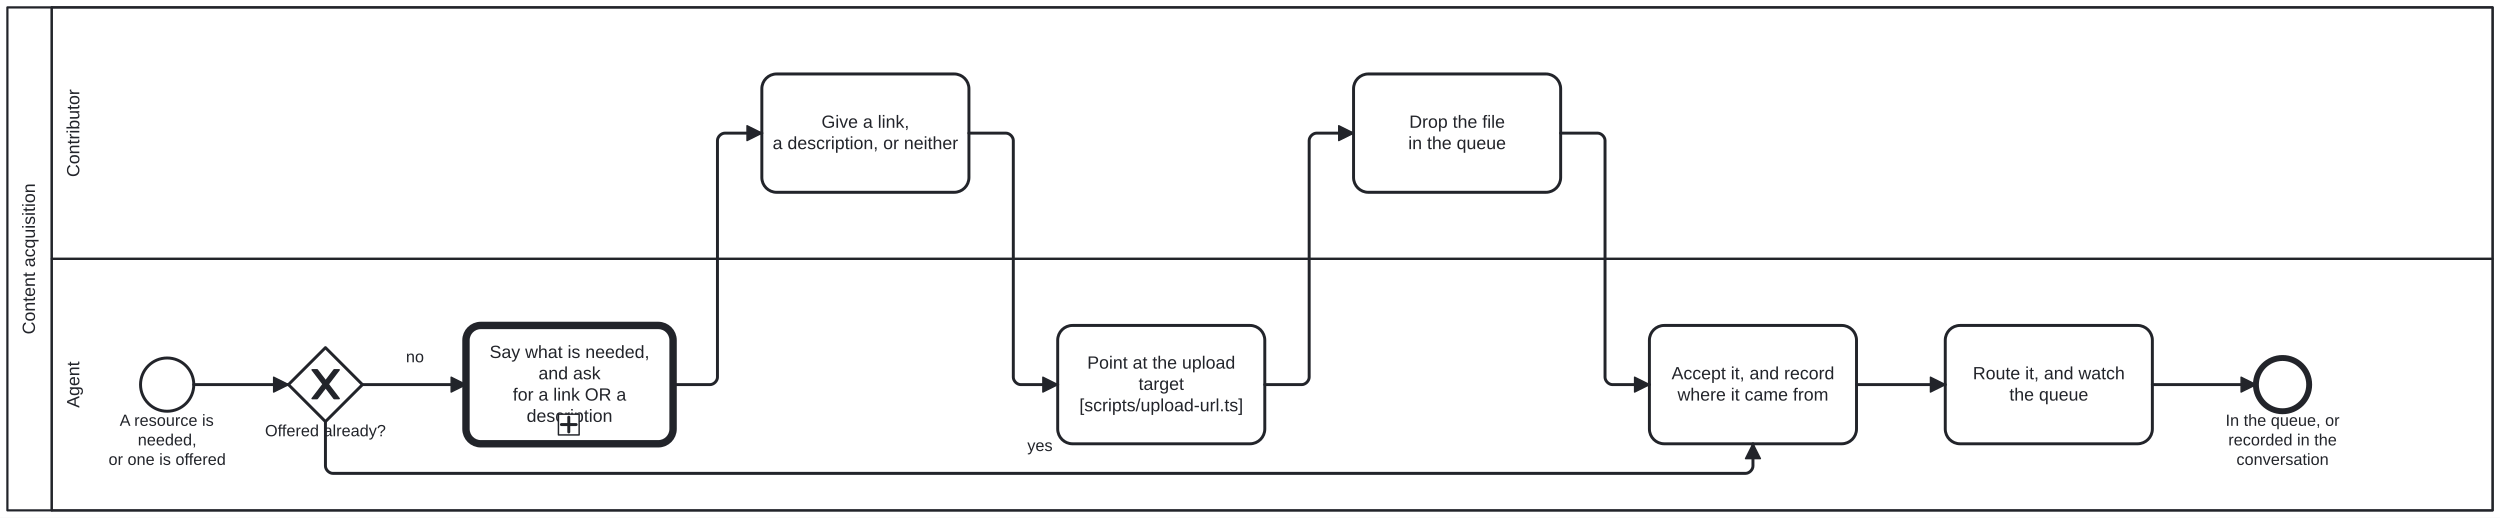
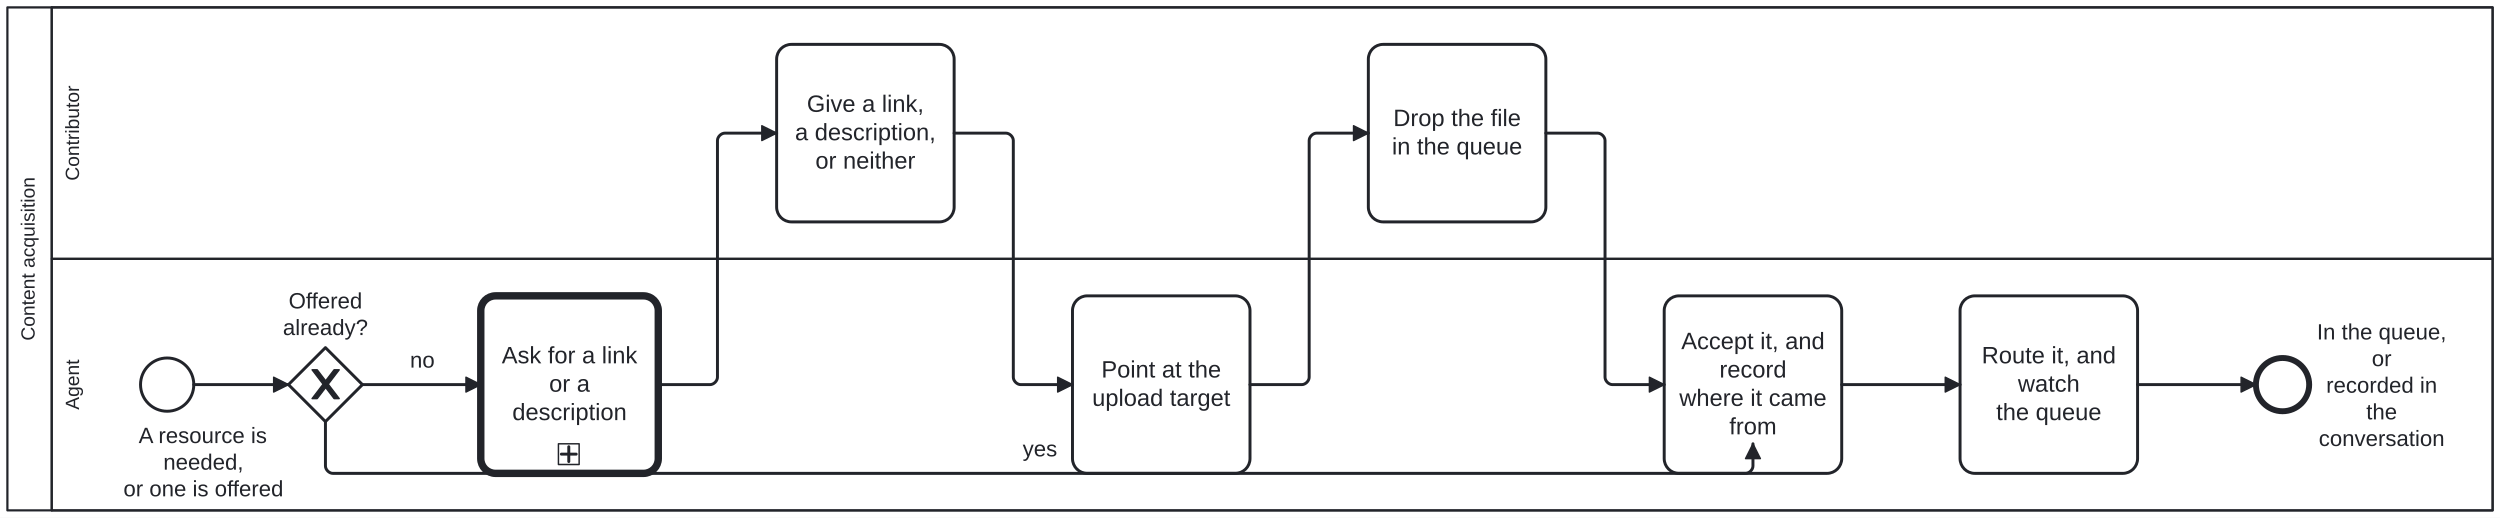
<svg xmlns="http://www.w3.org/2000/svg" width="100%" style="max-width:100%;height:auto" viewBox="155 75 1690 350" version="1.1">
  <rect x="155" y="75" width="1690" height="350" fill="#ffffff" />
  <g class="djs-group">
    <g class="djs-element djs-shape" data-element-id="Participant_Process_ContentAcquisition" style="display: block;" transform="matrix(1 0 0 1 160 80)">
      <g class="djs-visual">
        <rect x="0" y="0" width="1680" height="340" rx="0" ry="0" style="stroke-linecap: round; stroke-linejoin: round; stroke: rgb(34, 36, 42); stroke-width: 1.5px; fill: white; fill-opacity: 0.95;" />
        <path style="fill: none; stroke-linecap: round; stroke-linejoin: round; stroke: rgb(34, 36, 42); stroke-width: 1.5px;" d="M30,0L30,340" />
-         <text lineHeight="1.2" class="djs-label" style="font-family: Arial, sans-serif; font-size: 12px; font-weight: normal; fill: rgb(34, 36, 42);" transform="matrix(-1.83697e-16 -1 1 -1.83697e-16 0 340)">
-           <tspan x="118.968" y="18.6">Content acquisition</tspan>
+         <text lineHeight="1.05" class="djs-label" transform="matrix(-1.83697e-16 -1 1 -1.83697e-16 0 340)" style="font-family: Arial, sans-serif; font-size: 13px; font-weight: normal; fill: rgb(34, 36, 42);">
+           <tspan x="114.715" y="18.413">Content acquisition</tspan>
        </text>
      </g>
      <rect class="djs-hit djs-hit-all" x="0" y="0" width="1680" height="340" style="fill: none; stroke-opacity: 0; stroke: white; stroke-width: 15px;" />
    </g>
    <g class="djs-children">
      <g class="djs-group">
        <g class="djs-element djs-shape" data-element-id="Lane_Agent" style="display: block;" transform="matrix(1 0 0 1 190 250)">
          <g class="djs-visual">
            <rect x="0" y="0" width="1650" height="170" rx="0" ry="0" style="stroke-linecap: round; stroke-linejoin: round; stroke: rgb(34, 36, 42); stroke-width: 1.5px; fill: white; fill-opacity: 0.25;" />
-             <text lineHeight="1.2" class="djs-label" style="font-family: Arial, sans-serif; font-size: 12px; font-weight: normal; fill: rgb(34, 36, 42);" transform="matrix(-1.83697e-16 -1 1 -1.83697e-16 0 170)">
-               <tspan x="69.32" y="18.6">Agent</tspan>
+             <text lineHeight="1.05" class="djs-label" transform="matrix(-1.83697e-16 -1 1 -1.83697e-16 0 170)" style="font-family: Arial, sans-serif; font-size: 13px; font-weight: normal; fill: rgb(34, 36, 42);">
+               <tspan x="68.014" y="18.413">Agent</tspan>
            </text>
          </g>
          <rect class="djs-hit djs-hit-all" x="0" y="0" width="1650" height="170" style="fill: none; stroke-opacity: 0; stroke: white; stroke-width: 15px;" />
        </g>
      </g>
      <g class="djs-group">
        <g class="djs-element djs-shape" data-element-id="Lane_Person" style="display: block;" transform="matrix(1 0 0 1 190 80)">
          <g class="djs-visual">
            <rect x="0" y="0" width="1650" height="170" rx="0" ry="0" style="stroke-linecap: round; stroke-linejoin: round; stroke: rgb(34, 36, 42); stroke-width: 1.5px; fill: white; fill-opacity: 0.25;" />
-             <text lineHeight="1.2" class="djs-label" style="font-family: Arial, sans-serif; font-size: 12px; font-weight: normal; fill: rgb(34, 36, 42);" transform="matrix(-1.83697e-16 -1 1 -1.83697e-16 0 170)">
-               <tspan x="55.319" y="18.6">Contributor</tspan>
+             <text lineHeight="1.05" class="djs-label" transform="matrix(-1.83697e-16 -1 1 -1.83697e-16 0 170)" style="font-family: Arial, sans-serif; font-size: 13px; font-weight: normal; fill: rgb(34, 36, 42);">
+               <tspan x="52.846" y="18.413">Contributor</tspan>
            </text>
          </g>
          <rect class="djs-hit djs-hit-all" x="0" y="0" width="1650" height="170" style="fill: none; stroke-opacity: 0; stroke: white; stroke-width: 15px;" />
        </g>
      </g>
      <g class="djs-group">
        <g class="djs-element djs-shape" data-element-id="Start_Acquire" style="display: block;" transform="matrix(1 0 0 1 250 317)">
          <g class="djs-visual">
            <circle cx="18" cy="18" r="18" style="stroke-linecap: round; stroke-linejoin: round; stroke: rgb(34, 36, 42); stroke-width: 2px; fill: white; fill-opacity: 0.95;" />
          </g>
          <rect class="djs-hit djs-hit-all" x="0" y="0" width="36" height="36" style="fill: none; stroke-opacity: 0; stroke: white; stroke-width: 15px;" />
        </g>
      </g>
      <g class="djs-group">
-         <g class="djs-element djs-shape" data-element-id="Start_Acquire_label" style="display: block;" transform="matrix(1 0 0 1 228 353)">
-           <g class="djs-visual">
-             <text lineHeight="1.2" class="djs-label" style="font-family: Arial, sans-serif; font-size: 11px; font-weight: normal; fill: rgb(34, 36, 42);">
-               <tspan x="7.905" y="9.9">A resource is </tspan>
-               <tspan x="20.119" y="23.1">needed,</tspan>
-               <tspan x="0.353" y="36.3">or one is offered</tspan>
-             </text>
-           </g>
-           <rect class="djs-hit djs-hit-all" x="0" y="0" width="80" height="40" style="fill: none; stroke-opacity: 0; stroke: white; stroke-width: 15px;" />
+         <g class="djs-element djs-shape" data-element-id="Start_Acquire_label" style="display: block;" transform="matrix(1 0 0 1 238 361)">
+           <g class="djs-visual">
+             <text lineHeight="1.2" class="djs-label" style="font-family: Arial, sans-serif; font-size: 15px; font-weight: normal; fill: rgb(34, 36, 42);">
+               <tspan x="10.734" y="13.5">A resource is </tspan>
+               <tspan x="27.389" y="31.5">needed,</tspan>
+               <tspan x="0.436" y="49.5">or one is offered</tspan>
+             </text>
+           </g>
+           <rect class="djs-hit djs-hit-all" x="0" y="0" width="109" height="54" style="fill: none; stroke-opacity: 0; stroke: white; stroke-width: 15px;" />
        </g>
      </g>
      <g class="djs-group">
        <g class="djs-element djs-shape" data-element-id="GW_Offered" style="display: block;" transform="matrix(1 0 0 1 350 310)">
          <g class="djs-visual">
            <polygon points="25,0 50,25 25,50 0,25" style="stroke-linecap: round; stroke-linejoin: round; stroke: rgb(34, 36, 42); stroke-width: 2px; fill: white; fill-opacity: 0.95;" />
            <path d="m 16,15 7.429,9.714 -7.429,9.714 3.429,0 5.714,-7.464 5.714,7.464 3.429,0 -7.429,-9.714 7.429,-9.714 -3.429,0 -5.714,7.464 -5.714,-7.464 -3.429,0 z" style="fill: rgb(34, 36, 42); stroke-linecap: round; stroke-linejoin: round; stroke: rgb(34, 36, 42); stroke-width: 1px;" />
          </g>
          <rect class="djs-hit djs-hit-all" x="0" y="0" width="50" height="50" style="fill: none; stroke-opacity: 0; stroke: white; stroke-width: 15px;" />
        </g>
      </g>
      <g class="djs-group">
-         <g class="djs-element djs-shape" data-element-id="GW_Offered_label" style="display: block;" transform="matrix(1 0 0 1 334 360)">
-           <g class="djs-visual">
-             <text lineHeight="1.2" class="djs-label" style="font-family: Arial, sans-serif; font-size: 11px; font-weight: normal; fill: rgb(34, 36, 42);">
-               <tspan x="0.131" y="9.9">Offered already?</tspan>
-             </text>
-           </g>
-           <rect class="djs-hit djs-hit-all" x="0" y="0" width="82" height="14" style="fill: none; stroke-opacity: 0; stroke: white; stroke-width: 15px;" />
+         <g class="djs-element djs-shape" data-element-id="GW_Offered_label" style="display: block;" transform="matrix(1 0 0 1 346 270)">
+           <g class="djs-visual">
+             <text lineHeight="1.2" class="djs-label" style="font-family: Arial, sans-serif; font-size: 15px; font-weight: normal; fill: rgb(34, 36, 42);">
+               <tspan x="4.123" y="13.5">Offered </tspan>
+               <tspan x="0.23" y="31.5">already?</tspan>
+             </text>
+           </g>
+           <rect class="djs-hit djs-hit-all" x="0" y="0" width="58" height="36" style="fill: none; stroke-opacity: 0; stroke: white; stroke-width: 15px;" />
        </g>
      </g>
      <g class="djs-group">
        <a class="fa-subprocess-link" href="https://litlfred.github.io/folio-assistant/cat-harness/process/Process_AskThePerson" target="_top">
-           <g class="djs-element djs-shape" data-element-id="A_Ask" style="display: block;" transform="matrix(1 0 0 1 470 295)">
+           <g class="djs-element djs-shape" data-element-id="A_Ask" style="display: block;" transform="matrix(1 0 0 1 480 275)">
            <g class="djs-visual">
-               <rect x="0" y="0" width="140" height="80" rx="10" ry="10" style="stroke-linecap: round; stroke-linejoin: round; stroke: rgb(34, 36, 42); stroke-width: 5px; fill: white; fill-opacity: 0.95;" />
-               <text lineHeight="1.2" class="djs-label" style="font-family: Arial, sans-serif; font-size: 12px; font-weight: normal; fill: rgb(34, 36, 42);">
-                 <tspan x="15.965" y="22">Say what is needed, </tspan>
-                 <tspan x="48.985" y="36.4">and ask</tspan>
-                 <tspan x="31.653" y="50.8">for a link OR a </tspan>
-                 <tspan x="40.984" y="65.2">description</tspan>
+               <rect x="0" y="0" width="120" height="120" rx="10" ry="10" style="stroke-linecap: round; stroke-linejoin: round; stroke: rgb(34, 36, 42); stroke-width: 5px; fill: white; fill-opacity: 0.95;" />
+               <text lineHeight="1.2" class="djs-label" style="font-family: Arial, sans-serif; font-size: 16px; font-weight: normal; fill: rgb(34, 36, 42);">
+                 <tspan x="14.207" y="45.6">Ask for a link </tspan>
+                 <tspan x="46.215" y="64.8">or a </tspan>
+                 <tspan x="21.312" y="84">description</tspan>
              </text>
-               <rect x="0" y="0" width="14" height="14" rx="0" ry="0" style="stroke-linecap: round; stroke-linejoin: round; stroke: rgb(34, 36, 42); stroke-width: 1px; fill: white;" transform="matrix(1 0 0 1 62.5 60)" />
-               <path data-marker="sub-process" d="m62.5,60 m 7,2 l 0,10 m -5,-5 l 10,0" style="fill: white; stroke-linecap: round; stroke-linejoin: round; stroke: rgb(34, 36, 42); stroke-width: 2px;" />
+               <rect x="0" y="0" width="14" height="14" rx="0" ry="0" style="stroke-linecap: round; stroke-linejoin: round; stroke: rgb(34, 36, 42); stroke-width: 1px; fill: white;" transform="matrix(1 0 0 1 52.5 100)" />
+               <path data-marker="sub-process" d="m52.5,100 m 7,2 l 0,10 m -5,-5 l 10,0" style="fill: white; stroke-linecap: round; stroke-linejoin: round; stroke: rgb(34, 36, 42); stroke-width: 2px;" />
            </g>
-             <rect class="djs-hit djs-hit-all" x="0" y="0" width="140" height="80" style="fill: none; stroke-opacity: 0; stroke: white; stroke-width: 15px;" />
+             <rect class="djs-hit djs-hit-all" x="0" y="0" width="120" height="120" style="fill: none; stroke-opacity: 0; stroke: white; stroke-width: 15px;" />
          </g>
        </a>
      </g>
      <g class="djs-group">
-         <g class="djs-element djs-shape" data-element-id="P_Respond" style="display: block;" transform="matrix(1 0 0 1 670 125)">
-           <g class="djs-visual">
-             <rect x="0" y="0" width="140" height="80" rx="10" ry="10" style="stroke-linecap: round; stroke-linejoin: round; stroke: rgb(34, 36, 42); stroke-width: 2px; fill: white; fill-opacity: 0.95;" />
-             <text lineHeight="1.2" class="djs-label" style="font-family: Arial, sans-serif; font-size: 12px; font-weight: normal; fill: rgb(34, 36, 42);">
-               <tspan x="40.322" y="36.4">Give a link,</tspan>
-               <tspan x="7.299" y="50.8">a description, or neither</tspan>
-             </text>
-           </g>
-           <rect class="djs-hit djs-hit-all" x="0" y="0" width="140" height="80" style="fill: none; stroke-opacity: 0; stroke: white; stroke-width: 15px;" />
-         </g>
-       </g>
-       <g class="djs-group">
-         <g class="djs-element djs-shape" data-element-id="A_PointToUpload" style="display: block;" transform="matrix(1 0 0 1 870 295)">
-           <g class="djs-visual">
-             <rect x="0" y="0" width="140" height="80" rx="10" ry="10" style="stroke-linecap: round; stroke-linejoin: round; stroke: rgb(34, 36, 42); stroke-width: 2px; fill: white; fill-opacity: 0.95;" />
-             <text lineHeight="1.2" class="djs-label" style="font-family: Arial, sans-serif; font-size: 12px; font-weight: normal; fill: rgb(34, 36, 42);">
-               <tspan x="19.961" y="29.2">Point at the upload </tspan>
-               <tspan x="54.657" y="43.6">target</tspan>
-               <tspan x="14.646" y="58">[scripts/upload-url.ts]</tspan>
-             </text>
-           </g>
-           <rect class="djs-hit djs-hit-all" x="0" y="0" width="140" height="80" style="fill: none; stroke-opacity: 0; stroke: white; stroke-width: 15px;" />
-         </g>
-       </g>
-       <g class="djs-group">
-         <g class="djs-element djs-shape" data-element-id="P_Upload" style="display: block;" transform="matrix(1 0 0 1 1070 125)">
-           <g class="djs-visual">
-             <rect x="0" y="0" width="140" height="80" rx="10" ry="10" style="stroke-linecap: round; stroke-linejoin: round; stroke: rgb(34, 36, 42); stroke-width: 2px; fill: white; fill-opacity: 0.95;" />
-             <text lineHeight="1.2" class="djs-label" style="font-family: Arial, sans-serif; font-size: 12px; font-weight: normal; fill: rgb(34, 36, 42);">
-               <tspan x="37.65" y="36.4">Drop the file</tspan>
-               <tspan x="36.971" y="50.8">in the queue</tspan>
-             </text>
-           </g>
-           <rect class="djs-hit djs-hit-all" x="0" y="0" width="140" height="80" style="fill: none; stroke-opacity: 0; stroke: white; stroke-width: 15px;" />
-         </g>
-       </g>
-       <g class="djs-group">
-         <g class="djs-element djs-shape" data-element-id="A_Accept" style="display: block;" transform="matrix(1 0 0 1 1270 295)">
-           <g class="djs-visual">
-             <rect x="0" y="0" width="140" height="80" rx="10" ry="10" style="stroke-linecap: round; stroke-linejoin: round; stroke: rgb(34, 36, 42); stroke-width: 2px; fill: white; fill-opacity: 0.95;" />
-             <text lineHeight="1.2" class="djs-label" style="font-family: Arial, sans-serif; font-size: 12px; font-weight: normal; fill: rgb(34, 36, 42);">
-               <tspan x="14.972" y="36.4">Accept it, and record</tspan>
-               <tspan x="18.985" y="50.8">where it came from</tspan>
-             </text>
-           </g>
-           <rect class="djs-hit djs-hit-all" x="0" y="0" width="140" height="80" style="fill: none; stroke-opacity: 0; stroke: white; stroke-width: 15px;" />
-         </g>
-       </g>
-       <g class="djs-group">
-         <g class="djs-element djs-shape" data-element-id="A_Route" style="display: block;" transform="matrix(1 0 0 1 1470 295)">
-           <g class="djs-visual">
-             <rect x="0" y="0" width="140" height="80" rx="10" ry="10" style="stroke-linecap: round; stroke-linejoin: round; stroke: rgb(34, 36, 42); stroke-width: 2px; fill: white; fill-opacity: 0.95;" />
-             <text lineHeight="1.2" class="djs-label" style="font-family: Arial, sans-serif; font-size: 12px; font-weight: normal; fill: rgb(34, 36, 42);">
-               <tspan x="18.637" y="36.4">Route it, and watch</tspan>
-               <tspan x="43.308" y="50.8">the queue</tspan>
-             </text>
-           </g>
-           <rect class="djs-hit djs-hit-all" x="0" y="0" width="140" height="80" style="fill: none; stroke-opacity: 0; stroke: white; stroke-width: 15px;" />
+         <g class="djs-element djs-shape" data-element-id="P_Respond" style="display: block;" transform="matrix(1 0 0 1 680 105)">
+           <g class="djs-visual">
+             <rect x="0" y="0" width="120" height="120" rx="10" ry="10" style="stroke-linecap: round; stroke-linejoin: round; stroke: rgb(34, 36, 42); stroke-width: 2px; fill: white; fill-opacity: 0.95;" />
+             <text lineHeight="1.2" class="djs-label" style="font-family: Arial, sans-serif; font-size: 16px; font-weight: normal; fill: rgb(34, 36, 42);">
+               <tspan x="20.43" y="45.6">Give a link,</tspan>
+               <tspan x="12.418" y="64.8">a description, </tspan>
+               <tspan x="26.203" y="84">or neither</tspan>
+             </text>
+           </g>
+           <rect class="djs-hit djs-hit-all" x="0" y="0" width="120" height="120" style="fill: none; stroke-opacity: 0; stroke: white; stroke-width: 15px;" />
+         </g>
+       </g>
+       <g class="djs-group">
+         <g class="djs-element djs-shape" data-element-id="A_PointToUpload" style="display: block;" transform="matrix(1 0 0 1 880 275)">
+           <g class="djs-visual">
+             <rect x="0" y="0" width="120" height="120" rx="10" ry="10" style="stroke-linecap: round; stroke-linejoin: round; stroke: rgb(34, 36, 42); stroke-width: 2px; fill: white; fill-opacity: 0.95;" />
+             <text lineHeight="1.2" class="djs-label" style="font-family: Arial, sans-serif; font-size: 16px; font-weight: normal; fill: rgb(34, 36, 42);">
+               <tspan x="19.527" y="55.2">Point at the </tspan>
+               <tspan x="13.297" y="74.4">upload target</tspan>
+             </text>
+           </g>
+           <rect class="djs-hit djs-hit-all" x="0" y="0" width="120" height="120" style="fill: none; stroke-opacity: 0; stroke: white; stroke-width: 15px;" />
+         </g>
+       </g>
+       <g class="djs-group">
+         <g class="djs-element djs-shape" data-element-id="P_Upload" style="display: block;" transform="matrix(1 0 0 1 1080 105)">
+           <g class="djs-visual">
+             <rect x="0" y="0" width="120" height="120" rx="10" ry="10" style="stroke-linecap: round; stroke-linejoin: round; stroke: rgb(34, 36, 42); stroke-width: 2px; fill: white; fill-opacity: 0.95;" />
+             <text lineHeight="1.2" class="djs-label" style="font-family: Arial, sans-serif; font-size: 16px; font-weight: normal; fill: rgb(34, 36, 42);">
+               <tspan x="16.867" y="55.2">Drop the file</tspan>
+               <tspan x="15.961" y="74.4">in the queue</tspan>
+             </text>
+           </g>
+           <rect class="djs-hit djs-hit-all" x="0" y="0" width="120" height="120" style="fill: none; stroke-opacity: 0; stroke: white; stroke-width: 15px;" />
+         </g>
+       </g>
+       <g class="djs-group">
+         <g class="djs-element djs-shape" data-element-id="A_Accept" style="display: block;" transform="matrix(1 0 0 1 1280 275)">
+           <g class="djs-visual">
+             <rect x="0" y="0" width="120" height="120" rx="10" ry="10" style="stroke-linecap: round; stroke-linejoin: round; stroke: rgb(34, 36, 42); stroke-width: 2px; fill: white; fill-opacity: 0.95;" />
+             <text lineHeight="1.2" class="djs-label" style="font-family: Arial, sans-serif; font-size: 16px; font-weight: normal; fill: rgb(34, 36, 42);">
+               <tspan x="11.527" y="36">Accept it, and </tspan>
+               <tspan x="37.324" y="55.2">record</tspan>
+               <tspan x="10.203" y="74.4">where it came </tspan>
+               <tspan x="44" y="93.6">from</tspan>
+             </text>
+           </g>
+           <rect class="djs-hit djs-hit-all" x="0" y="0" width="120" height="120" style="fill: none; stroke-opacity: 0; stroke: white; stroke-width: 15px;" />
+         </g>
+       </g>
+       <g class="djs-group">
+         <g class="djs-element djs-shape" data-element-id="A_Route" style="display: block;" transform="matrix(1 0 0 1 1480 275)">
+           <g class="djs-visual">
+             <rect x="0" y="0" width="120" height="120" rx="10" ry="10" style="stroke-linecap: round; stroke-linejoin: round; stroke: rgb(34, 36, 42); stroke-width: 2px; fill: white; fill-opacity: 0.95;" />
+             <text lineHeight="1.2" class="djs-label" style="font-family: Arial, sans-serif; font-size: 16px; font-weight: normal; fill: rgb(34, 36, 42);">
+               <tspan x="14.637" y="45.6">Route it, and </tspan>
+               <tspan x="39.102" y="64.8">watch</tspan>
+               <tspan x="24.41" y="84">the queue</tspan>
+             </text>
+           </g>
+           <rect class="djs-hit djs-hit-all" x="0" y="0" width="120" height="120" style="fill: none; stroke-opacity: 0; stroke: white; stroke-width: 15px;" />
        </g>
      </g>
      <g class="djs-group">
        <g class="djs-element djs-shape" data-element-id="End_Acquired" style="display: block;" transform="matrix(1 0 0 1 1680 317)">
          <g class="djs-visual">
            <circle cx="18" cy="18" r="18" style="stroke-linecap: round; stroke-linejoin: round; stroke: rgb(34, 36, 42); stroke-width: 4px; fill: white; fill-opacity: 0.95;" />
          </g>
          <rect class="djs-hit djs-hit-all" x="0" y="0" width="36" height="36" style="fill: none; stroke-opacity: 0; stroke: white; stroke-width: 15px;" />
        </g>
      </g>
      <g class="djs-group">
-         <g class="djs-element djs-shape" data-element-id="End_Acquired_label" style="display: block;" transform="matrix(1 0 0 1 1659 353)">
-           <g class="djs-visual">
-             <text lineHeight="1.2" class="djs-label" style="font-family: Arial, sans-serif; font-size: 11px; font-weight: normal; fill: rgb(34, 36, 42);">
-               <tspan x="0.47" y="9.9">In the queue, or</tspan>
-               <tspan x="2.31" y="23.1">recorded in the</tspan>
-               <tspan x="7.815" y="36.3">conversation</tspan>
-             </text>
-           </g>
-           <rect class="djs-hit djs-hit-all" x="0" y="0" width="78" height="40" style="fill: none; stroke-opacity: 0; stroke: white; stroke-width: 15px;" />
+         <g class="djs-element djs-shape" data-element-id="End_Acquired_label" style="display: block;" transform="matrix(1 0 0 1 1721 291)">
+           <g class="djs-visual">
+             <text lineHeight="1.2" class="djs-label" style="font-family: Arial, sans-serif; font-size: 15px; font-weight: normal; fill: rgb(34, 36, 42);">
+               <tspan x="0.212" y="13.5">In the queue,</tspan>
+               <tspan x="37.331" y="31.5">or</tspan>
+               <tspan x="6.478" y="49.5">recorded in </tspan>
+               <tspan x="33.574" y="67.5">the </tspan>
+               <tspan x="1.476" y="85.5">conversation</tspan>
+             </text>
+           </g>
+           <rect class="djs-hit djs-hit-all" x="0" y="0" width="88" height="90" style="fill: none; stroke-opacity: 0; stroke: white; stroke-width: 15px;" />
        </g>
      </g>
      <g class="djs-group">
        <g class="djs-element djs-connection" data-element-id="SF_CA_1" style="display: block;">
          <g class="djs-visual">
            <defs>
              <marker id="folio-marker-1" viewBox="0 0 20 20" refX="11" refY="10" markerWidth="10" markerHeight="10" orient="auto">
                <path d="M 1 5 L 11 10 L 1 15 Z" style="stroke-linecap: round; stroke-linejoin: round; stroke: rgb(34, 36, 42); stroke-width: 1px; fill: rgb(34, 36, 42);" />
              </marker>
            </defs>
            <path data-corner-radius="5" style="fill: none; stroke-linecap: round; stroke-linejoin: round; stroke: rgb(34, 36, 42); stroke-width: 2px; marker-end: url('#folio-marker-1');" d="M286,335L350,335" />
          </g>
          <path d="M286,335L350,335" class="djs-hit djs-hit-stroke" style="fill: none; stroke-opacity: 0; stroke: white; stroke-width: 15px;" />
        </g>
      </g>
      <g class="djs-group">
        <g class="djs-element djs-connection" data-element-id="SF_CA_2" style="display: block;">
          <g class="djs-visual">
            <defs>
              <marker id="folio-marker-2" viewBox="0 0 20 20" refX="11" refY="10" markerWidth="10" markerHeight="10" orient="auto">
                <path d="M 1 5 L 11 10 L 1 15 Z" style="stroke-linecap: round; stroke-linejoin: round; stroke: rgb(34, 36, 42); stroke-width: 1px; fill: rgb(34, 36, 42);" />
              </marker>
            </defs>
-             <path data-corner-radius="5" style="fill: none; stroke-linecap: round; stroke-linejoin: round; stroke: rgb(34, 36, 42); stroke-width: 2px; marker-end: url('#folio-marker-2');" d="M400,335L470,335" />
-           </g>
-           <path d="M400,335L470,335" class="djs-hit djs-hit-stroke" style="fill: none; stroke-opacity: 0; stroke: white; stroke-width: 15px;" />
-         </g>
-       </g>
-       <g class="djs-group">
-         <g class="djs-element djs-shape" data-element-id="SF_CA_2_label" style="display: block;" transform="matrix(1 0 0 1 429 310)">
-           <g class="djs-visual">
-             <text lineHeight="1.2" class="djs-label" style="font-family: Arial, sans-serif; font-size: 11px; font-weight: normal; fill: rgb(34, 36, 42);">
-               <tspan x="0.382" y="9.9">no</tspan>
-             </text>
-           </g>
-           <rect class="djs-hit djs-hit-all" x="0" y="0" width="13" height="14" style="fill: none; stroke-opacity: 0; stroke: white; stroke-width: 15px;" />
+             <path data-corner-radius="5" style="fill: none; stroke-linecap: round; stroke-linejoin: round; stroke: rgb(34, 36, 42); stroke-width: 2px; marker-end: url('#folio-marker-2');" d="M400,335L480,335" />
+           </g>
+           <path d="M400,335L480,335" class="djs-hit djs-hit-stroke" style="fill: none; stroke-opacity: 0; stroke: white; stroke-width: 15px;" />
+         </g>
+       </g>
+       <g class="djs-group">
+         <g class="djs-element djs-shape" data-element-id="SF_CA_2_label" style="display: block;" transform="matrix(1 0 0 1 432 310)">
+           <g class="djs-visual">
+             <text lineHeight="1.2" class="djs-label" style="font-family: Arial, sans-serif; font-size: 15px; font-weight: normal; fill: rgb(34, 36, 42);">
+               <tspan x="0.158" y="13.5">no</tspan>
+             </text>
+           </g>
+           <rect class="djs-hit djs-hit-all" x="0" y="0" width="17" height="18" style="fill: none; stroke-opacity: 0; stroke: white; stroke-width: 15px;" />
        </g>
      </g>
      <g class="djs-group">
        <g class="djs-element djs-connection" data-element-id="SF_CA_3" style="display: block;">
          <g class="djs-visual">
            <defs>
              <marker id="folio-marker-3" viewBox="0 0 20 20" refX="11" refY="10" markerWidth="10" markerHeight="10" orient="auto">
                <path d="M 1 5 L 11 10 L 1 15 Z" style="stroke-linecap: round; stroke-linejoin: round; stroke: rgb(34, 36, 42); stroke-width: 1px; fill: rgb(34, 36, 42);" />
              </marker>
            </defs>
-             <path data-corner-radius="5" style="fill: none; stroke-linecap: round; stroke-linejoin: round; stroke: rgb(34, 36, 42); stroke-width: 2px; marker-end: url('#folio-marker-3');" d="M610,335L635,335C637.5,335,640,332.5,640,330L640,170C640,167.5,642.5,165,645,165L670,165" />
-           </g>
-           <path d="M610,335L640,335L640,165L670,165" class="djs-hit djs-hit-stroke" style="fill: none; stroke-opacity: 0; stroke: white; stroke-width: 15px;" />
+             <path data-corner-radius="5" style="fill: none; stroke-linecap: round; stroke-linejoin: round; stroke: rgb(34, 36, 42); stroke-width: 2px; marker-end: url('#folio-marker-3');" d="M600,335L635,335C637.5,335,640,332.5,640,330L640,170C640,167.5,642.5,165,645,165L680,165" />
+           </g>
+           <path d="M600,335L640,335L640,165L680,165" class="djs-hit djs-hit-stroke" style="fill: none; stroke-opacity: 0; stroke: white; stroke-width: 15px;" />
        </g>
      </g>
      <g class="djs-group">
        <g class="djs-element djs-connection" data-element-id="SF_CA_4" style="display: block;">
          <g class="djs-visual">
            <defs>
              <marker id="folio-marker-4" viewBox="0 0 20 20" refX="11" refY="10" markerWidth="10" markerHeight="10" orient="auto">
                <path d="M 1 5 L 11 10 L 1 15 Z" style="stroke-linecap: round; stroke-linejoin: round; stroke: rgb(34, 36, 42); stroke-width: 1px; fill: rgb(34, 36, 42);" />
              </marker>
            </defs>
-             <path data-corner-radius="5" style="fill: none; stroke-linecap: round; stroke-linejoin: round; stroke: rgb(34, 36, 42); stroke-width: 2px; marker-end: url('#folio-marker-4');" d="M810,165L835,165C837.5,165,840,167.5,840,170L840,330C840,332.5,842.5,335,845,335L870,335" />
-           </g>
-           <path d="M810,165L840,165L840,335L870,335" class="djs-hit djs-hit-stroke" style="fill: none; stroke-opacity: 0; stroke: white; stroke-width: 15px;" />
+             <path data-corner-radius="5" style="fill: none; stroke-linecap: round; stroke-linejoin: round; stroke: rgb(34, 36, 42); stroke-width: 2px; marker-end: url('#folio-marker-4');" d="M800,165L835,165C837.5,165,840,167.5,840,170L840,330C840,332.5,842.5,335,845,335L880,335" />
+           </g>
+           <path d="M800,165L840,165L840,335L880,335" class="djs-hit djs-hit-stroke" style="fill: none; stroke-opacity: 0; stroke: white; stroke-width: 15px;" />
        </g>
      </g>
      <g class="djs-group">
        <g class="djs-element djs-connection" data-element-id="SF_CA_5" style="display: block;">
          <g class="djs-visual">
            <defs>
              <marker id="folio-marker-5" viewBox="0 0 20 20" refX="11" refY="10" markerWidth="10" markerHeight="10" orient="auto">
                <path d="M 1 5 L 11 10 L 1 15 Z" style="stroke-linecap: round; stroke-linejoin: round; stroke: rgb(34, 36, 42); stroke-width: 1px; fill: rgb(34, 36, 42);" />
              </marker>
            </defs>
-             <path data-corner-radius="5" style="fill: none; stroke-linecap: round; stroke-linejoin: round; stroke: rgb(34, 36, 42); stroke-width: 2px; marker-end: url('#folio-marker-5');" d="M1010,335L1035,335C1037.5,335,1040,332.5,1040,330L1040,170C1040,167.5,1042.5,165,1045,165L1070,165" />
-           </g>
-           <path d="M1010,335L1040,335L1040,165L1070,165" class="djs-hit djs-hit-stroke" style="fill: none; stroke-opacity: 0; stroke: white; stroke-width: 15px;" />
+             <path data-corner-radius="5" style="fill: none; stroke-linecap: round; stroke-linejoin: round; stroke: rgb(34, 36, 42); stroke-width: 2px; marker-end: url('#folio-marker-5');" d="M1000,335L1035,335C1037.5,335,1040,332.5,1040,330L1040,170C1040,167.5,1042.5,165,1045,165L1080,165" />
+           </g>
+           <path d="M1000,335L1040,335L1040,165L1080,165" class="djs-hit djs-hit-stroke" style="fill: none; stroke-opacity: 0; stroke: white; stroke-width: 15px;" />
        </g>
      </g>
      <g class="djs-group">
        <g class="djs-element djs-connection" data-element-id="SF_CA_6" style="display: block;">
          <g class="djs-visual">
            <defs>
              <marker id="folio-marker-6" viewBox="0 0 20 20" refX="11" refY="10" markerWidth="10" markerHeight="10" orient="auto">
                <path d="M 1 5 L 11 10 L 1 15 Z" style="stroke-linecap: round; stroke-linejoin: round; stroke: rgb(34, 36, 42); stroke-width: 1px; fill: rgb(34, 36, 42);" />
              </marker>
            </defs>
-             <path data-corner-radius="5" style="fill: none; stroke-linecap: round; stroke-linejoin: round; stroke: rgb(34, 36, 42); stroke-width: 2px; marker-end: url('#folio-marker-6');" d="M1210,165L1235,165C1237.5,165,1240,167.5,1240,170L1240,330C1240,332.5,1242.5,335,1245,335L1270,335" />
-           </g>
-           <path d="M1210,165L1240,165L1240,335L1270,335" class="djs-hit djs-hit-stroke" style="fill: none; stroke-opacity: 0; stroke: white; stroke-width: 15px;" />
+             <path data-corner-radius="5" style="fill: none; stroke-linecap: round; stroke-linejoin: round; stroke: rgb(34, 36, 42); stroke-width: 2px; marker-end: url('#folio-marker-6');" d="M1200,165L1235,165C1237.5,165,1240,167.5,1240,170L1240,330C1240,332.5,1242.5,335,1245,335L1280,335" />
+           </g>
+           <path d="M1200,165L1240,165L1240,335L1280,335" class="djs-hit djs-hit-stroke" style="fill: none; stroke-opacity: 0; stroke: white; stroke-width: 15px;" />
        </g>
      </g>
      <g class="djs-group">
        <g class="djs-element djs-connection" data-element-id="SF_CA_7" style="display: block;">
          <g class="djs-visual">
            <defs>
              <marker id="folio-marker-7" viewBox="0 0 20 20" refX="11" refY="10" markerWidth="10" markerHeight="10" orient="auto">
                <path d="M 1 5 L 11 10 L 1 15 Z" style="stroke-linecap: round; stroke-linejoin: round; stroke: rgb(34, 36, 42); stroke-width: 1px; fill: rgb(34, 36, 42);" />
              </marker>
            </defs>
            <path data-corner-radius="5" style="fill: none; stroke-linecap: round; stroke-linejoin: round; stroke: rgb(34, 36, 42); stroke-width: 2px; marker-end: url('#folio-marker-7');" d="M375,360L375,390C375,392.5,377.5,395,380,395L1335,395C1337.5,395,1340,392.5,1340,390L1340,375" />
          </g>
          <path d="M375,360L375,395L1340,395L1340,375" class="djs-hit djs-hit-stroke" style="fill: none; stroke-opacity: 0; stroke: white; stroke-width: 15px;" />
        </g>
      </g>
      <g class="djs-group">
-         <g class="djs-element djs-shape" data-element-id="SF_CA_7_label" style="display: block;" transform="matrix(1 0 0 1 849 370)">
-           <g class="djs-visual">
-             <text lineHeight="1.2" class="djs-label" style="font-family: Arial, sans-serif; font-size: 11px; font-weight: normal; fill: rgb(34, 36, 42);">
-               <tspan x="0.441" y="9.9">yes</tspan>
-             </text>
-           </g>
-           <rect class="djs-hit djs-hit-all" x="0" y="0" width="18" height="14" style="fill: none; stroke-opacity: 0; stroke: white; stroke-width: 15px;" />
+         <g class="djs-element djs-shape" data-element-id="SF_CA_7_label" style="display: block;" transform="matrix(1 0 0 1 846 370)">
+           <g class="djs-visual">
+             <text lineHeight="1.2" class="djs-label" style="font-family: Arial, sans-serif; font-size: 15px; font-weight: normal; fill: rgb(34, 36, 42);">
+               <tspan x="0.329" y="13.5">yes</tspan>
+             </text>
+           </g>
+           <rect class="djs-hit djs-hit-all" x="0" y="0" width="24" height="18" style="fill: none; stroke-opacity: 0; stroke: white; stroke-width: 15px;" />
        </g>
      </g>
      <g class="djs-group">
        <g class="djs-element djs-connection" data-element-id="SF_CA_8" style="display: block;">
          <g class="djs-visual">
            <defs>
              <marker id="folio-marker-8" viewBox="0 0 20 20" refX="11" refY="10" markerWidth="10" markerHeight="10" orient="auto">
                <path d="M 1 5 L 11 10 L 1 15 Z" style="stroke-linecap: round; stroke-linejoin: round; stroke: rgb(34, 36, 42); stroke-width: 1px; fill: rgb(34, 36, 42);" />
              </marker>
            </defs>
-             <path data-corner-radius="5" style="fill: none; stroke-linecap: round; stroke-linejoin: round; stroke: rgb(34, 36, 42); stroke-width: 2px; marker-end: url('#folio-marker-8');" d="M1410,335L1470,335" />
-           </g>
-           <path d="M1410,335L1470,335" class="djs-hit djs-hit-stroke" style="fill: none; stroke-opacity: 0; stroke: white; stroke-width: 15px;" />
+             <path data-corner-radius="5" style="fill: none; stroke-linecap: round; stroke-linejoin: round; stroke: rgb(34, 36, 42); stroke-width: 2px; marker-end: url('#folio-marker-8');" d="M1400,335L1480,335" />
+           </g>
+           <path d="M1400,335L1480,335" class="djs-hit djs-hit-stroke" style="fill: none; stroke-opacity: 0; stroke: white; stroke-width: 15px;" />
        </g>
      </g>
      <g class="djs-group">
        <g class="djs-element djs-connection" data-element-id="SF_CA_9" style="display: block;">
          <g class="djs-visual">
            <defs>
              <marker id="folio-marker-9" viewBox="0 0 20 20" refX="11" refY="10" markerWidth="10" markerHeight="10" orient="auto">
                <path d="M 1 5 L 11 10 L 1 15 Z" style="stroke-linecap: round; stroke-linejoin: round; stroke: rgb(34, 36, 42); stroke-width: 1px; fill: rgb(34, 36, 42);" />
              </marker>
            </defs>
-             <path data-corner-radius="5" style="fill: none; stroke-linecap: round; stroke-linejoin: round; stroke: rgb(34, 36, 42); stroke-width: 2px; marker-end: url('#folio-marker-9');" d="M1610,335L1680,335" />
-           </g>
-           <path d="M1610,335L1680,335" class="djs-hit djs-hit-stroke" style="fill: none; stroke-opacity: 0; stroke: white; stroke-width: 15px;" />
+             <path data-corner-radius="5" style="fill: none; stroke-linecap: round; stroke-linejoin: round; stroke: rgb(34, 36, 42); stroke-width: 2px; marker-end: url('#folio-marker-9');" d="M1600,335L1680,335" />
+           </g>
+           <path d="M1600,335L1680,335" class="djs-hit djs-hit-stroke" style="fill: none; stroke-opacity: 0; stroke: white; stroke-width: 15px;" />
        </g>
      </g>
    </g>
  </g>
</svg>
